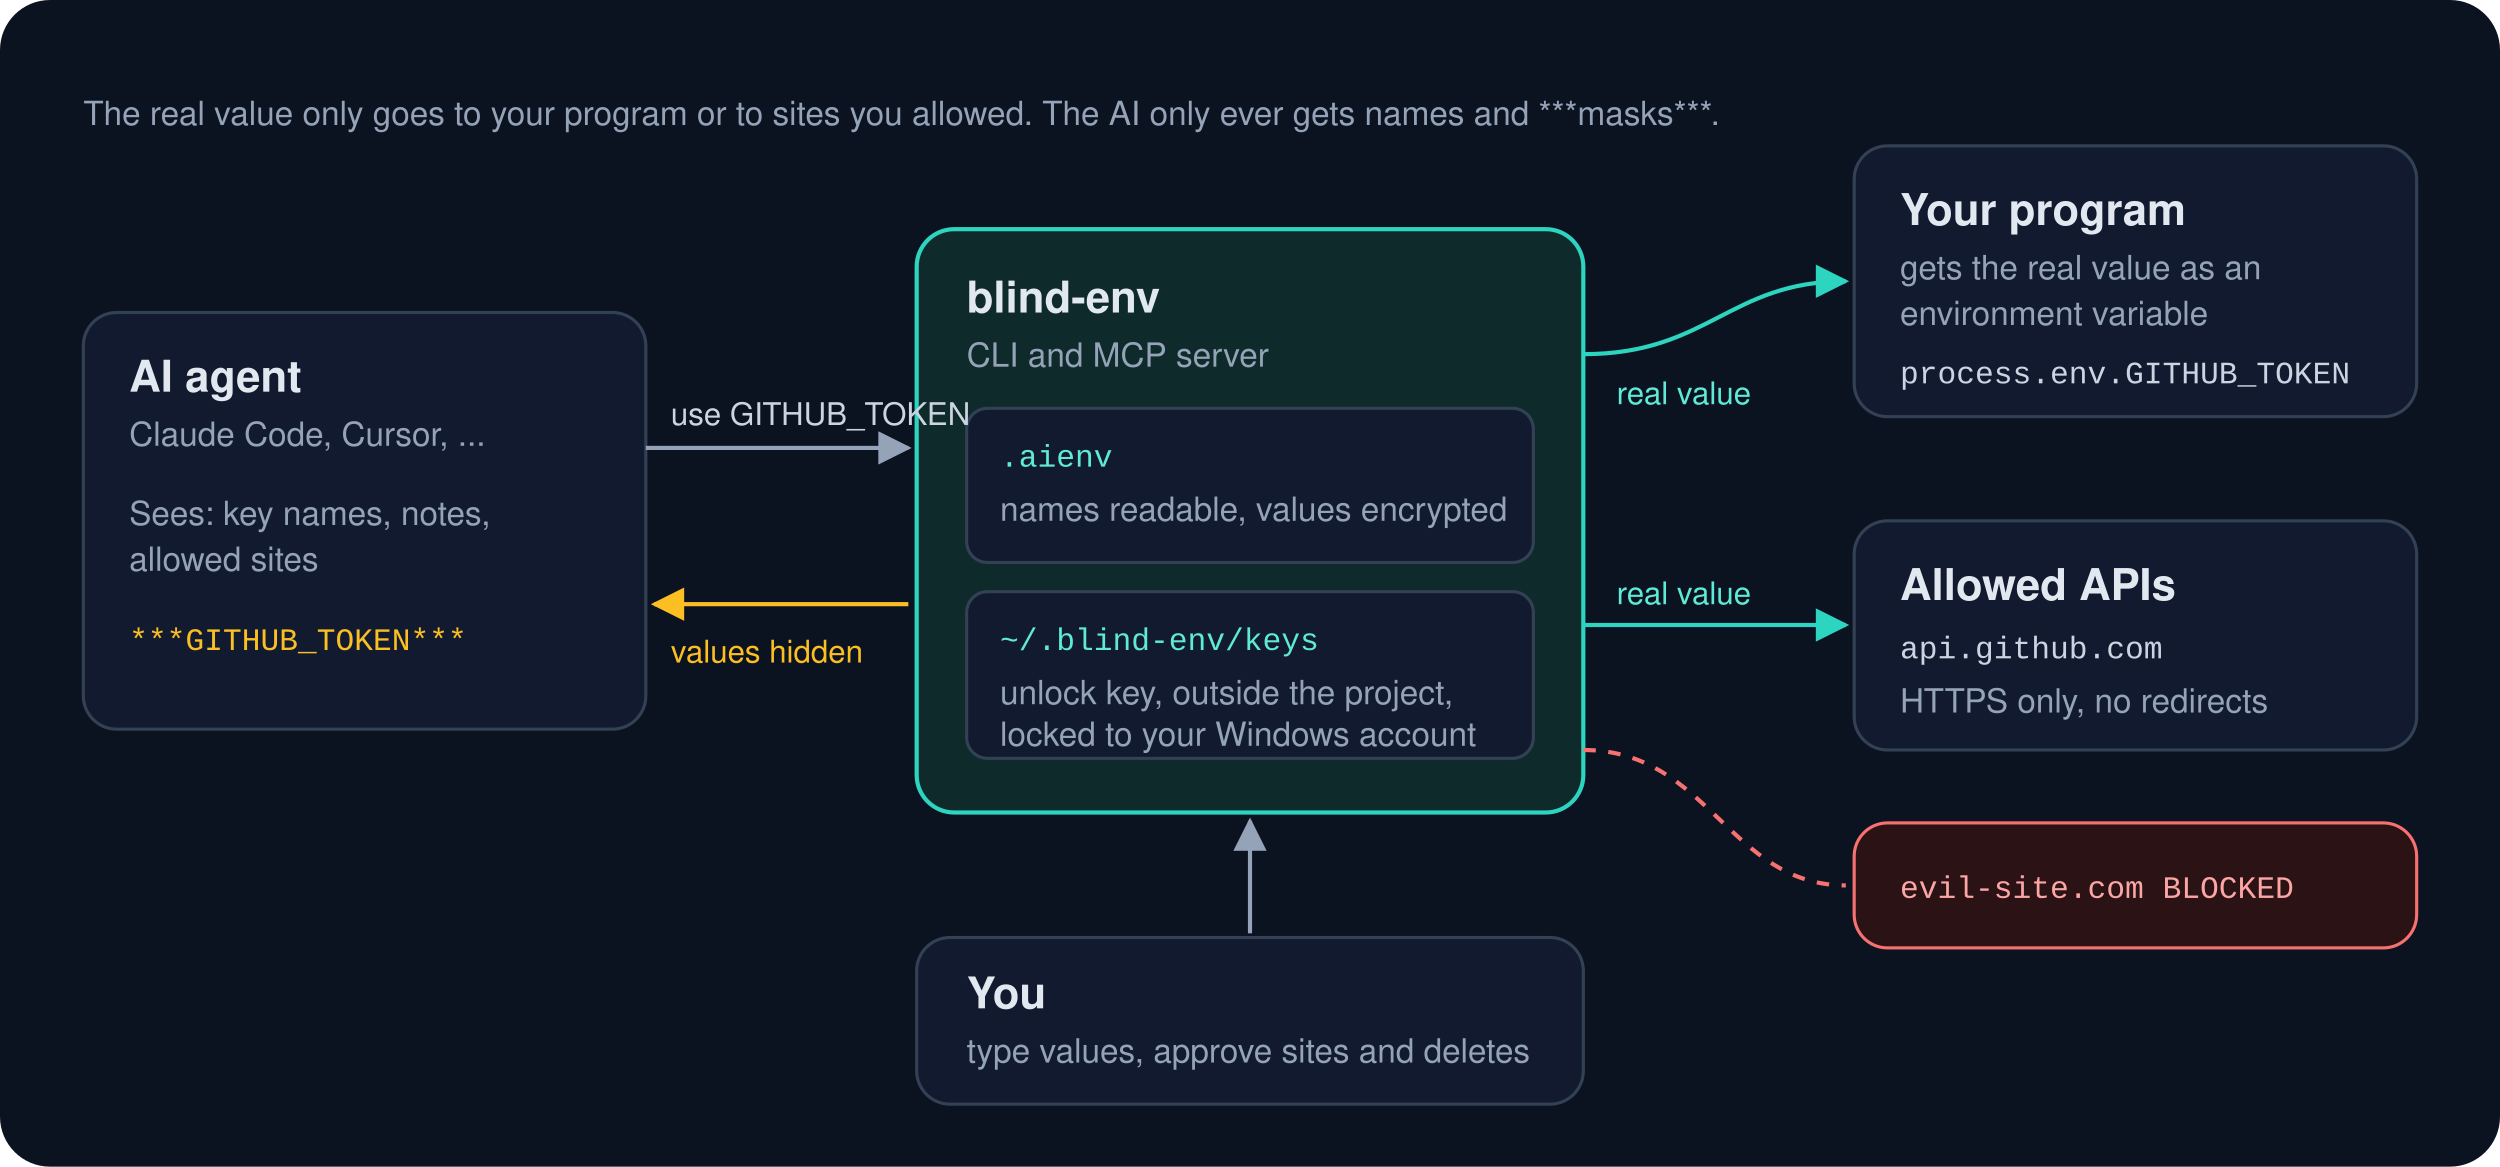
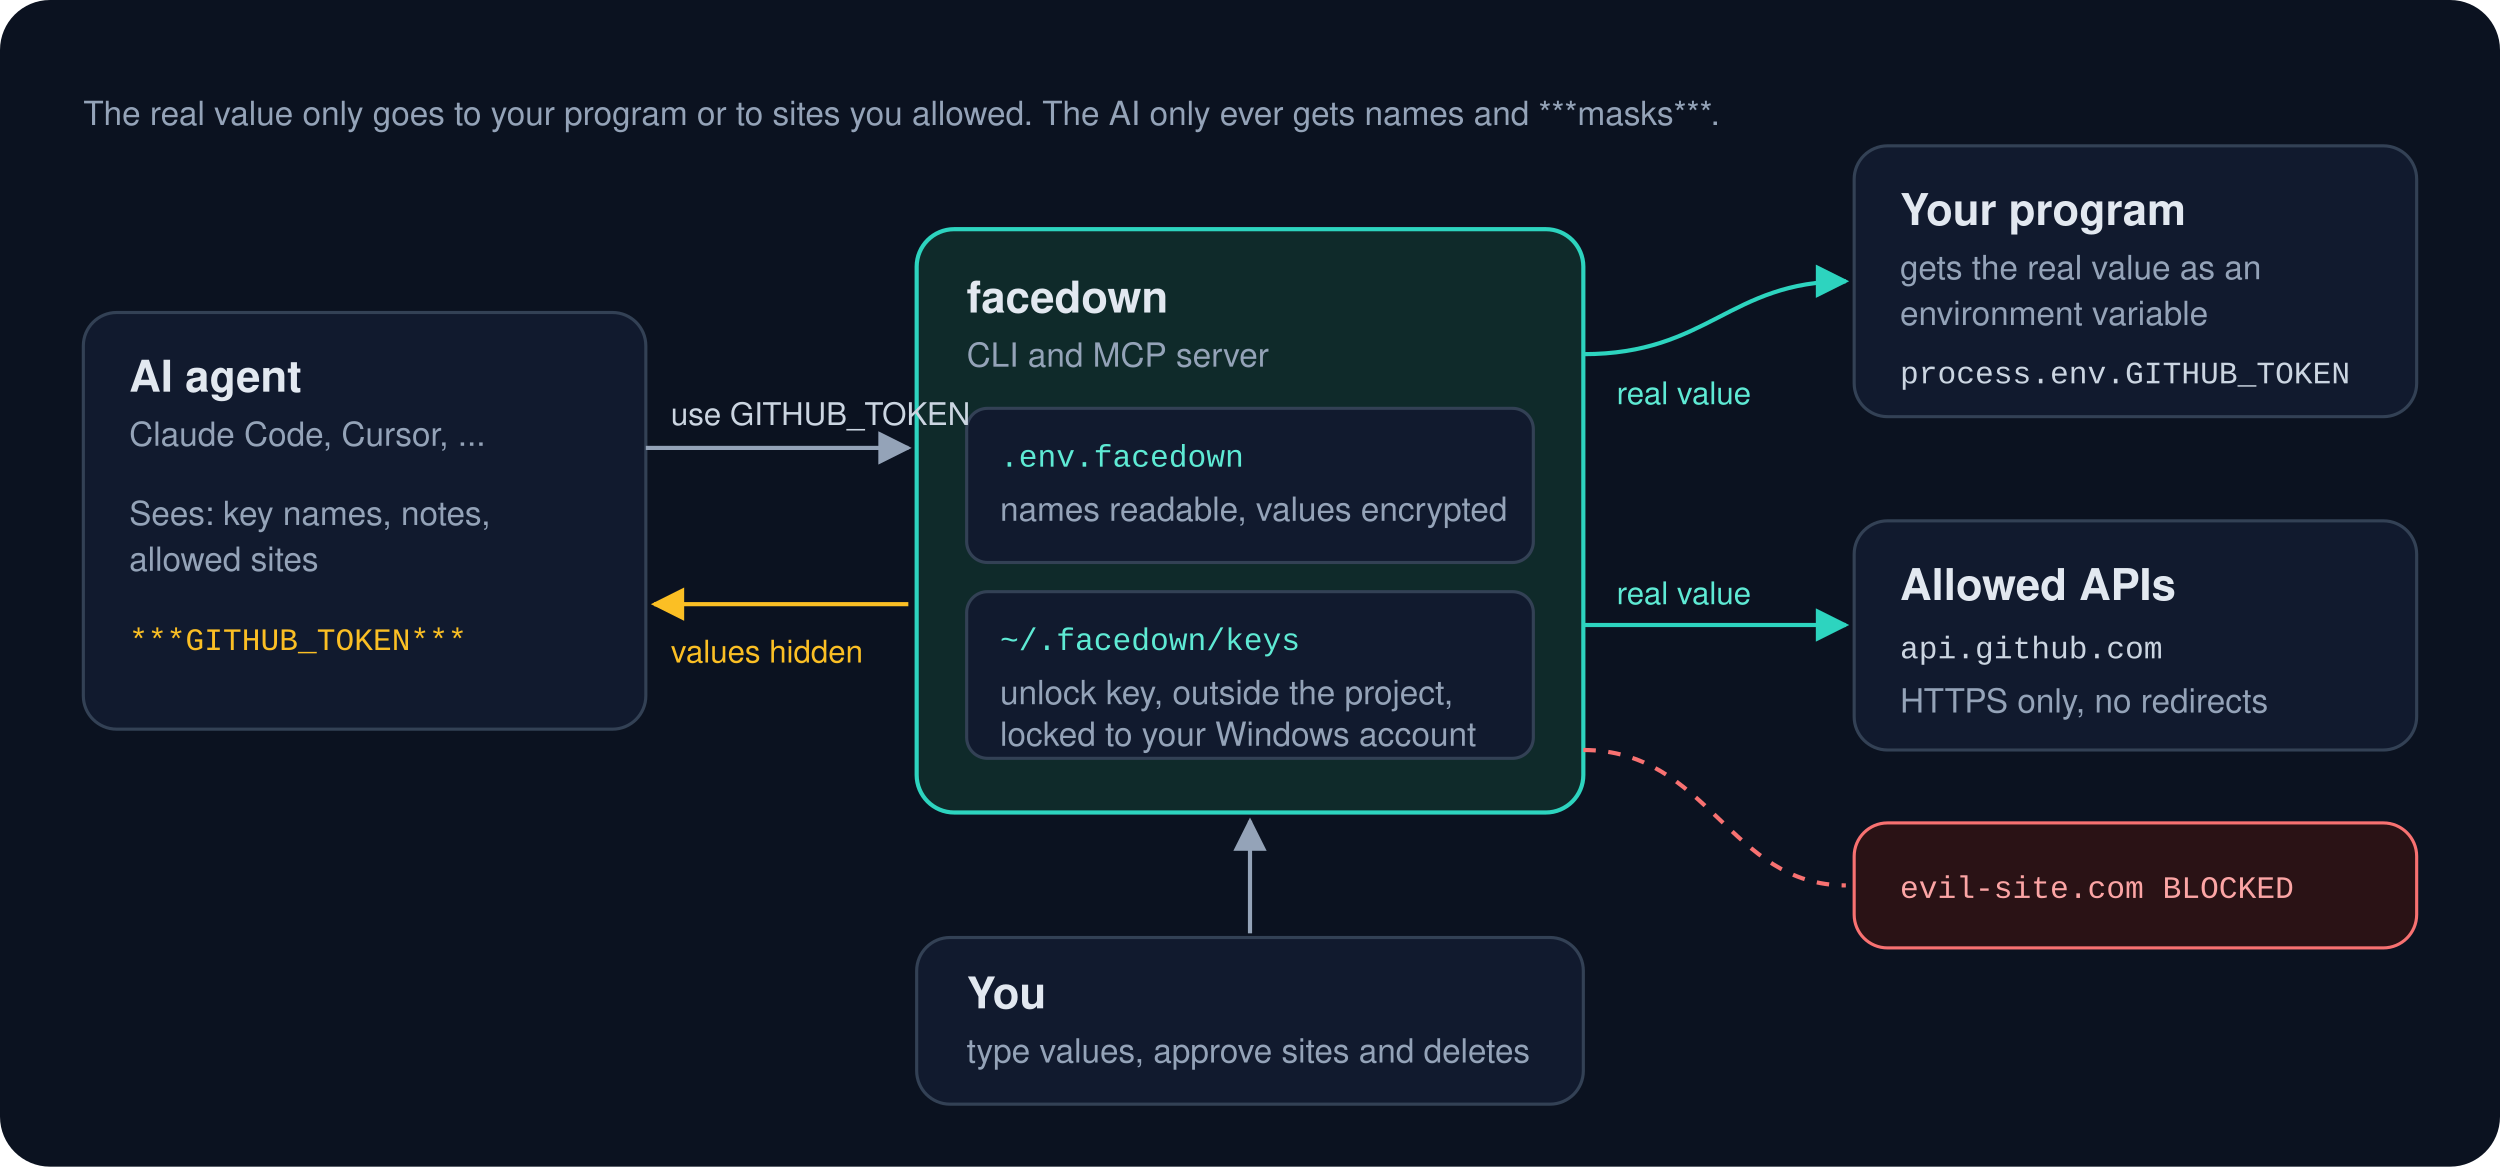
- <svg xmlns="http://www.w3.org/2000/svg" width="1200" height="560" viewBox="0 0 1200 560" role="img" aria-label="How blind-env works: the AI uses key names, blind-env fills in the real values for programs and allowed APIs, and output comes back with values hidden">
+ <svg xmlns="http://www.w3.org/2000/svg" width="1200" height="560" viewBox="0 0 1200 560" role="img" aria-label="How facedown works: the AI uses key names, facedown fills in the real values for programs and allowed APIs, and output comes back with values hidden">
  <defs>
    <marker id="a" viewBox="0 0 10 10" refX="9" refY="5" markerWidth="8" markerHeight="8" orient="auto-start-reverse">
      <path d="M0 0 L10 5 L0 10 Z" fill="#94a3b8" />
    </marker>
    <marker id="t" viewBox="0 0 10 10" refX="9" refY="5" markerWidth="8" markerHeight="8" orient="auto-start-reverse">
      <path d="M0 0 L10 5 L0 10 Z" fill="#2dd4bf" />
    </marker>
    <marker id="y" viewBox="0 0 10 10" refX="9" refY="5" markerWidth="8" markerHeight="8" orient="auto-start-reverse">
      <path d="M0 0 L10 5 L0 10 Z" fill="#fbbf24" />
    </marker>
  </defs>
  <style>
    .t { font-family: 'Segoe UI', system-ui, -apple-system, Helvetica, Arial, sans-serif; fill: #e2e8f0; }
    .s { font-family: 'Segoe UI', system-ui, -apple-system, Helvetica, Arial, sans-serif; fill: #94a3b8; font-size: 16px; }
    .h { font-size: 21px; font-weight: 700; }
    .m { font-family: Consolas, 'SF Mono', Menlo, 'Courier New', monospace; font-size: 15px; }
    .box { fill: #111a2e; stroke: #334155; stroke-width: 1.5; }
    .core { fill: #0f2a2a; stroke: #2dd4bf; stroke-width: 2; }
    .lbl { font-family: 'Segoe UI', system-ui, -apple-system, Helvetica, Arial, sans-serif; font-size: 15px; }
  </style>
  <rect width="1200" height="560" rx="24" fill="#0b1220" />
  <rect class="box" x="40" y="150" width="270" height="200" rx="16" />
  <text class="t h" x="62" y="188">AI agent</text>
  <text class="s" x="62" y="214">Claude Code, Cursor, ...</text>
  <text class="s" x="62" y="252">Sees: key names, notes,</text>
  <text class="s" x="62" y="274">allowed sites</text>
  <text class="m" x="62" y="312" fill="#fbbf24">***GITHUB_TOKEN***</text>
  <rect class="core" x="440" y="110" width="320" height="280" rx="18" />
-   <text class="t h" x="464" y="150">blind-env</text>
+   <text class="t h" x="464" y="150">facedown</text>
  <text class="s" x="464" y="176">CLI and MCP server</text>
  <rect class="box" x="464" y="196" width="272" height="74" rx="10" />
-   <text class="m" x="480" y="224" fill="#5eead4">.aienv</text>
+   <text class="m" x="480" y="224" fill="#5eead4">.env.facedown</text>
  <text class="s" x="480" y="250">names readable, values encrypted</text>
  <rect class="box" x="464" y="284" width="272" height="80" rx="10" />
-   <text class="m" x="480" y="312" fill="#5eead4">~/.blind-env/keys</text>
+   <text class="m" x="480" y="312" fill="#5eead4">~/.facedown/keys</text>
  <text class="s" x="480" y="338">unlock key, outside the project,</text>
  <text class="s" x="480" y="358">locked to your Windows account</text>
  <rect class="box" x="890" y="70" width="270" height="130" rx="16" />
  <text class="t h" x="912" y="108">Your program</text>
  <text class="s" x="912" y="134">gets the real value as an</text>
  <text class="s" x="912" y="156">environment variable</text>
  <text class="m" x="912" y="184" fill="#cbd5e1">process.env.GITHUB_TOKEN</text>
  <rect class="box" x="890" y="250" width="270" height="110" rx="16" />
  <text class="t h" x="912" y="288">Allowed APIs</text>
  <text class="m" x="912" y="316" fill="#cbd5e1">api.github.com</text>
  <text class="s" x="912" y="342">HTTPS only, no redirects</text>
  <rect x="890" y="395" width="270" height="60" rx="16" fill="#2a1215" stroke="#f87171" stroke-width="1.5" />
  <text class="m" x="912" y="431" fill="#fca5a5">evil-site.com  BLOCKED</text>
  <rect class="box" x="440" y="450" width="320" height="80" rx="16" />
  <text class="t h" x="464" y="484">You</text>
  <text class="s" x="464" y="510">type values, approve sites and deletes</text>
  <line x1="310" y1="215" x2="436" y2="215" stroke="#94a3b8" stroke-width="2" marker-end="url(#a)" />
  <text class="lbl" x="322" y="204" fill="#cbd5e1">use GITHUB_TOKEN</text>
  <line x1="436" y1="290" x2="314" y2="290" stroke="#fbbf24" stroke-width="2" marker-end="url(#y)" />
  <text class="lbl" x="322" y="318" fill="#fbbf24">values hidden</text>
  <path d="M 760 170 C 820 170 830 135 886 135" fill="none" stroke="#2dd4bf" stroke-width="2" marker-end="url(#t)" />
  <text class="lbl" x="776" y="194" fill="#5eead4">real value</text>
  <path d="M 760 300 L 886 300" fill="none" stroke="#2dd4bf" stroke-width="2" marker-end="url(#t)" />
  <text class="lbl" x="776" y="290" fill="#5eead4">real value</text>
  <path d="M 760 360 C 820 360 830 425 886 425" fill="none" stroke="#f87171" stroke-width="2" stroke-dasharray="6 6" />
  <line x1="600" y1="448" x2="600" y2="394" stroke="#94a3b8" stroke-width="2" marker-end="url(#a)" />
  <text class="s" x="40" y="60">The real value only goes to your program or to sites you allowed. The AI only ever gets names and ***masks***.</text>
</svg>
